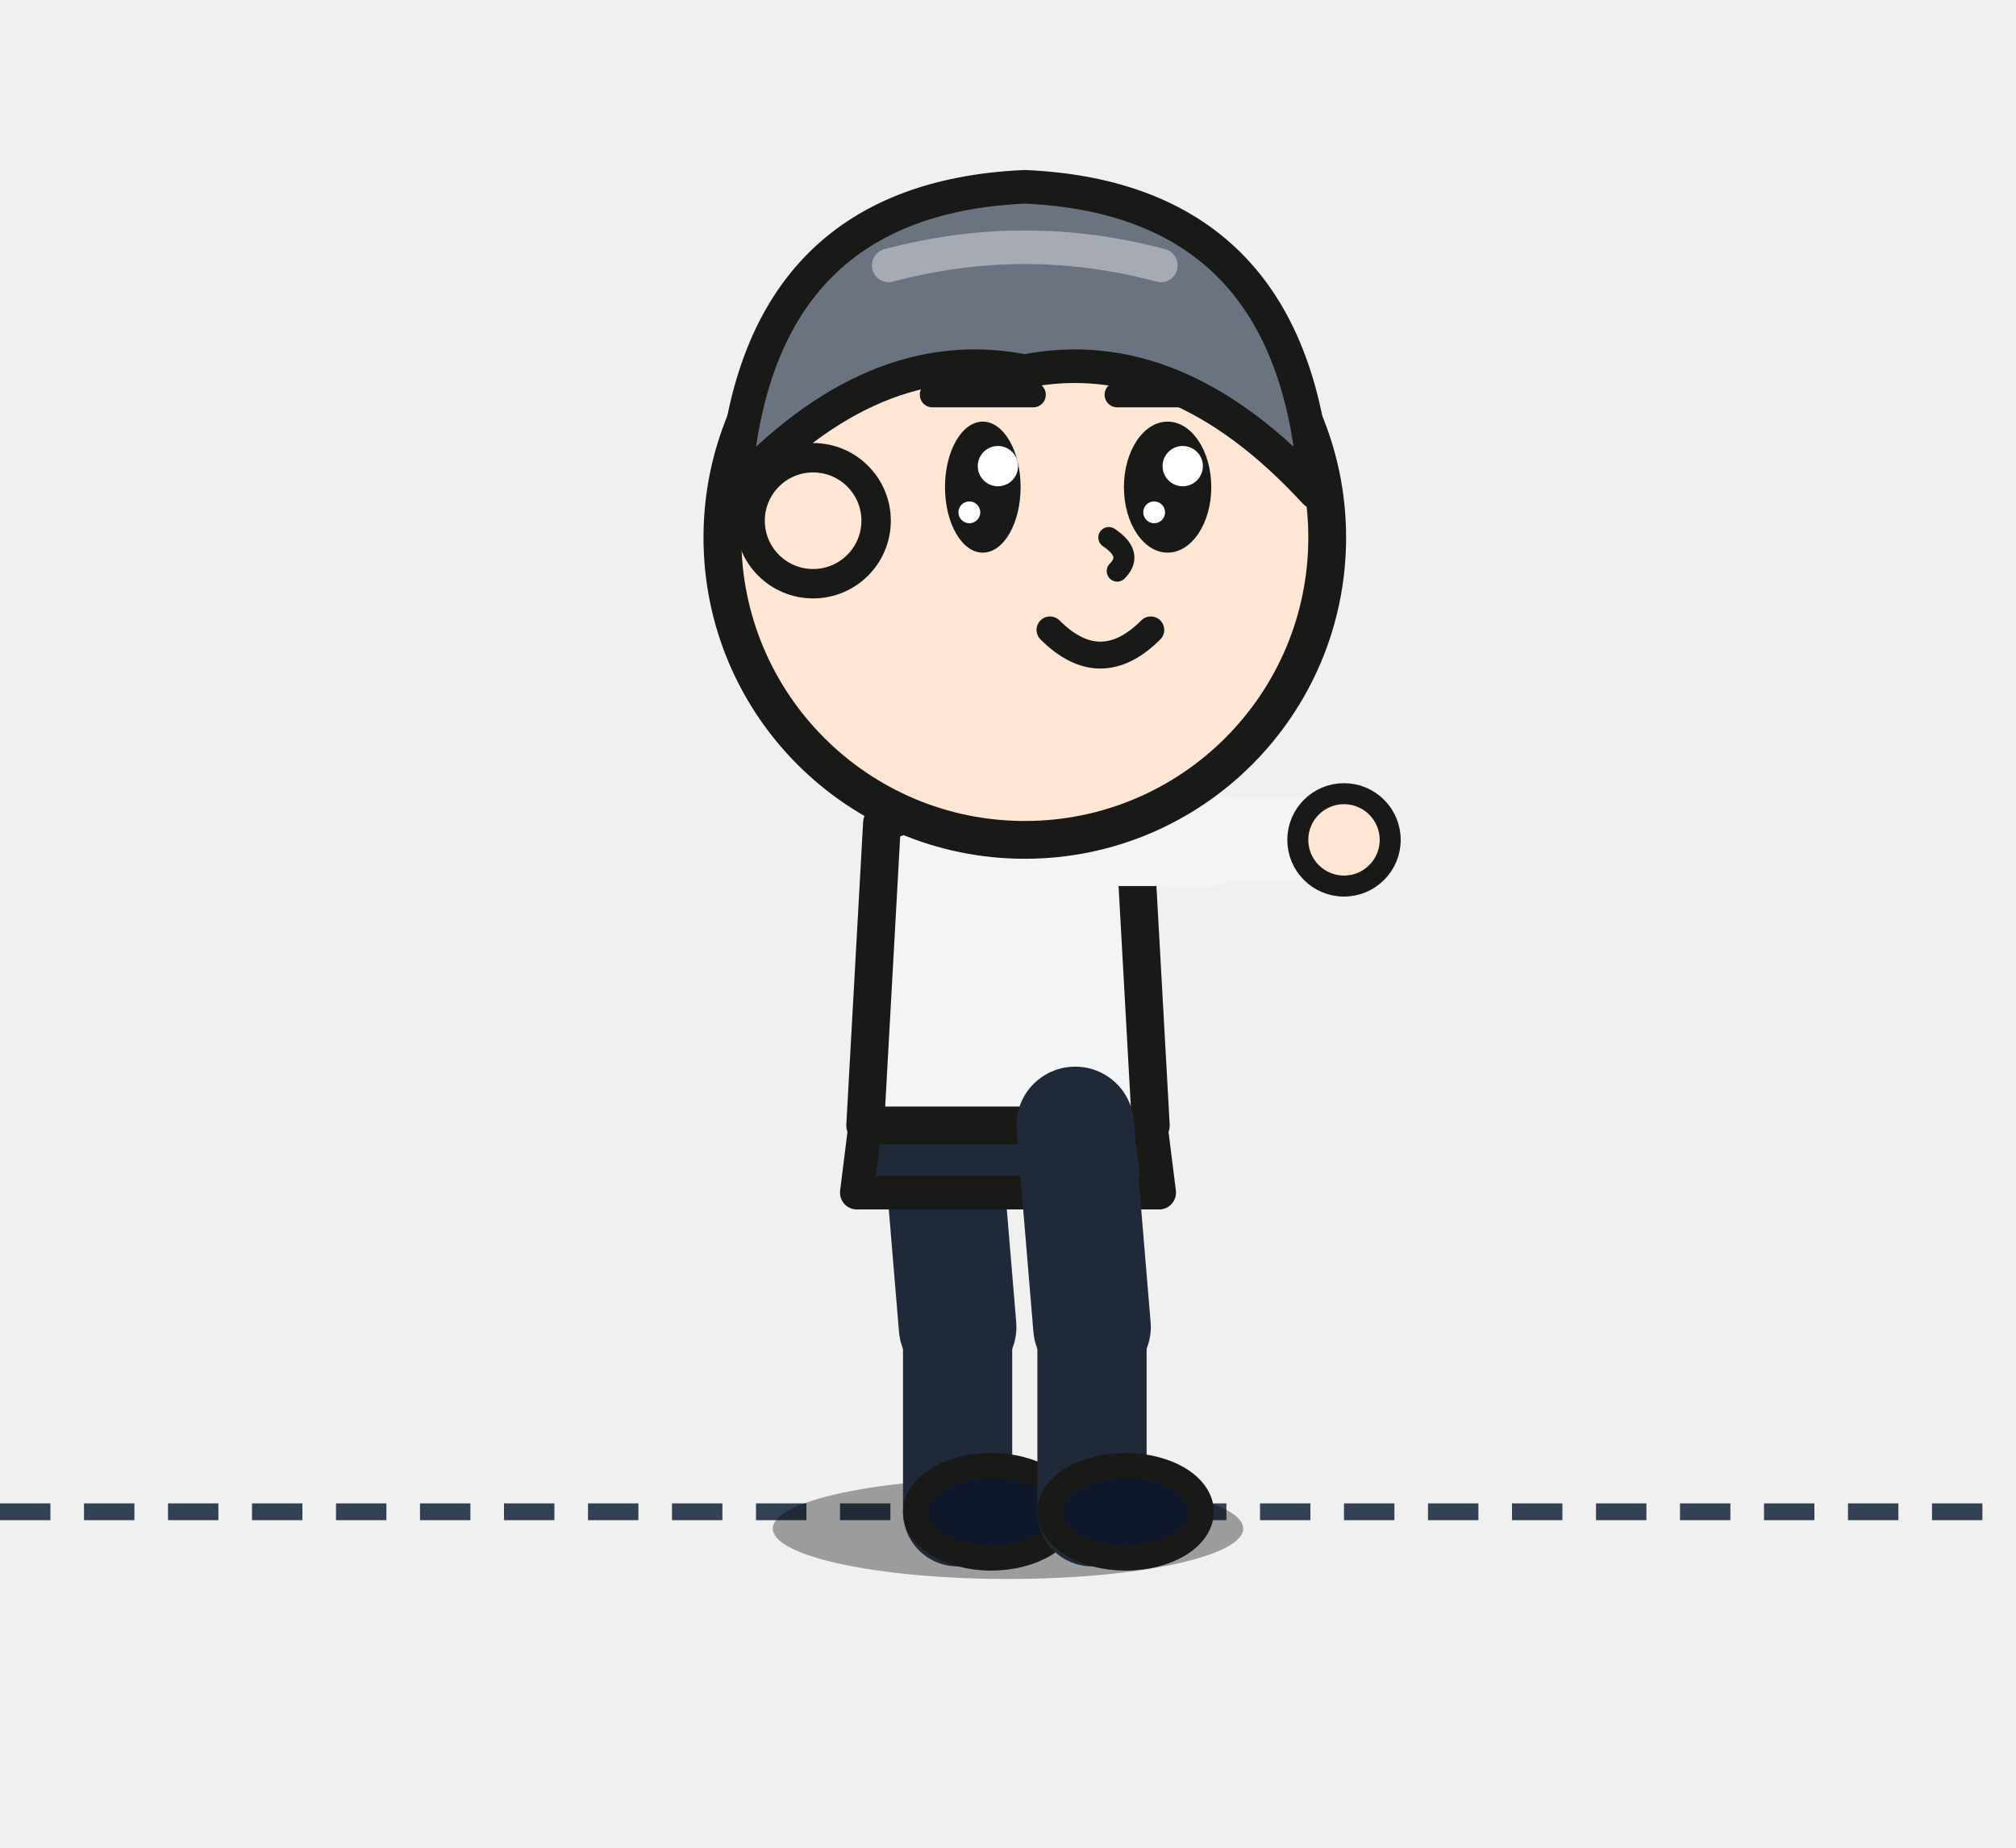
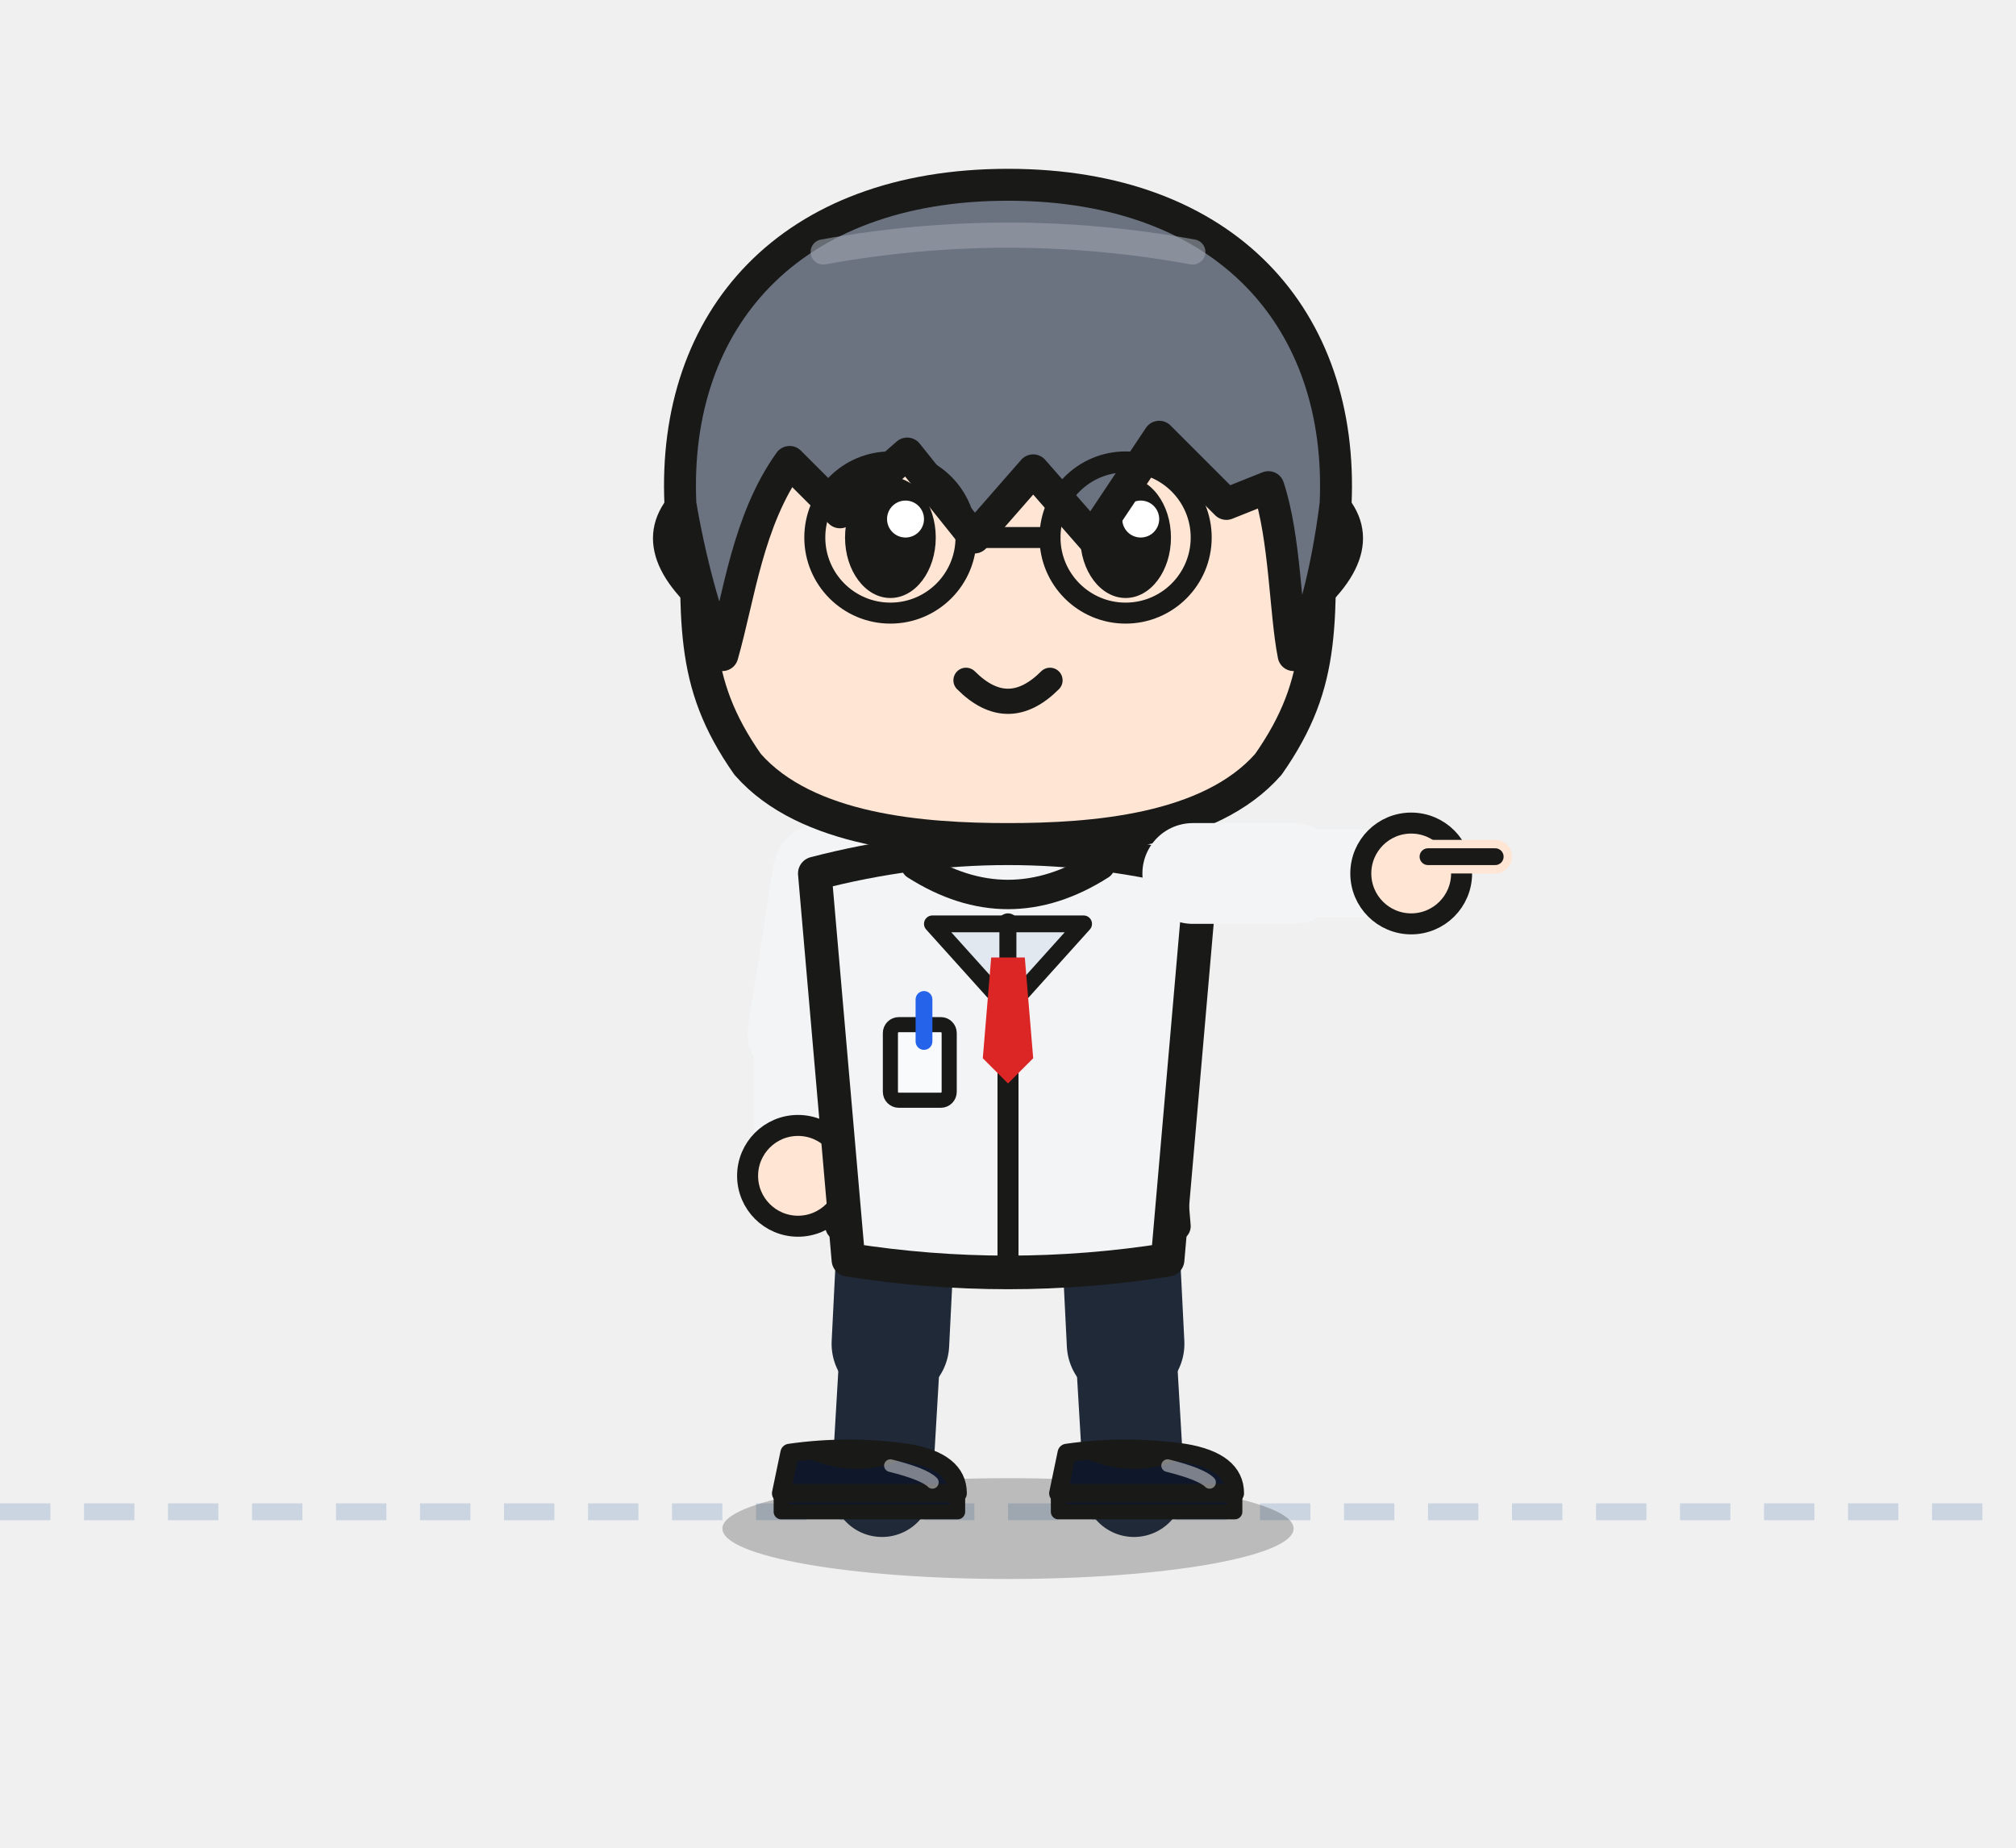
- <svg xmlns="http://www.w3.org/2000/svg" viewBox="-120 -180 240 220" width="480" height="440" style="background:#0f172a; border-radius:8px;">
-   <line x1="-120" y1="0" x2="120" y2="0" stroke="#334155" stroke-width="2" stroke-dasharray="6 4" />
+ <svg xmlns="http://www.w3.org/2000/svg" viewBox="-120 -180 240 220" width="480" height="440" style="background:#ffffff; border-radius:8px;">
+   <line x1="-120" y1="0" x2="120" y2="0" stroke="#cbd5e1" stroke-width="2" stroke-dasharray="6 4" />
  <g transform="scale(1 1)" stroke-linecap="round" stroke-linejoin="round">
-     <ellipse cx="0" cy="2" rx="28" ry="6" fill="rgba(0,0,0,0.35)" />
-     <line x1="-8" y1="-46" x2="-6" y2="-22" stroke="#1f2937" stroke-width="14" />
-     <line x1="-6" y1="-22" x2="-6" y2="0" stroke="#1f2937" stroke-width="13" />
-     <ellipse cx="-2" cy="0" rx="9" ry="5.5" fill="#0f172a" stroke="#191918" stroke-width="3" />
-     <line x1="-6" y1="-80" x2="-8" y2="-64" stroke="#f3f4f6" stroke-width="11" />
-     <line x1="-8" y1="-64" x2="-9" y2="-48" stroke="#f3f4f6" stroke-width="10" />
-     <circle cx="-9" cy="-48" r="5.5" fill="#ffe5d4" stroke="#191918" stroke-width="2.5" />
-     <polygon points="-16,-54 16,-54 18,-38 -18,-38" fill="#1f2937" stroke="#191918" stroke-width="4" />
-     <path d="M -15 -82 Q 0 -88 15 -82 L 17 -46 L -17 -46 Z" fill="#f3f4f6" stroke="#191918" stroke-width="4.5" />
-     <line x1="8" y1="-46" x2="10" y2="-22" stroke="#1f2937" stroke-width="14" />
-     <line x1="10" y1="-22" x2="10" y2="0" stroke="#1f2937" stroke-width="13" />
-     <ellipse cx="14" cy="0" rx="9" ry="5.5" fill="#0f172a" stroke="#191918" stroke-width="3" />
-     <line x1="6" y1="-80" x2="24" y2="-80" stroke="#f3f4f6" stroke-width="11" />
-     <line x1="24" y1="-80" x2="40" y2="-80" stroke="#f3f4f6" stroke-width="10" />
-     <circle cx="40" cy="-80" r="5.5" fill="#ffe5d4" stroke="#191918" stroke-width="2.5" />
-     <g transform="translate(2 -116)">
-       <circle cx="0" cy="0" r="36" fill="#ffe5d4" stroke="#191918" stroke-width="4.5" />
-       <circle cx="-25.2" cy="-2" r="7.5" fill="#ffe5d4" stroke="#191918" stroke-width="3.5" />
-       <ellipse cx="-5" cy="-6" rx="4.5" ry="7.8" fill="#191918" />
-       <circle cx="-3.2" cy="-8.5" r="2.4" fill="#ffffff" />
-       <circle cx="-6.6" cy="-3" r="1.3" fill="#ffffff" />
-       <ellipse cx="17" cy="-6" rx="5.2" ry="7.8" fill="#191918" />
-       <circle cx="18.8" cy="-8.5" r="2.4" fill="#ffffff" />
-       <circle cx="15.4" cy="-3" r="1.3" fill="#ffffff" />
-       <line x1="-11" y1="-17" x2="1" y2="-17" stroke="#191918" stroke-width="3" stroke-linecap="round" />
-       <line x1="11" y1="-17" x2="23" y2="-17" stroke="#191918" stroke-width="3" stroke-linecap="round" />
-       <path d="M 10 0 Q 13 2 11 4" stroke="#191918" stroke-width="2.5" stroke-linecap="round" fill="none" />
-       <path d="M 3 11 Q 9 17 15 11" stroke="#191918" stroke-width="3.2" stroke-linecap="round" fill="none" />
-       <path d="M -34.56 -5.4 Q -32.4 -40.32 0 -41.76 Q 32.4 -40.32 34.56 -5.4 Q 18 -23.4 0 -19.8 Q -18 -23.4 -34.56 -5.4 Z" fill="#6b7280" stroke="#191918" stroke-width="4" />
-       <path d="M -16.2 -32.4 Q 0 -36.72 16.2 -32.4" stroke="rgba(255,255,255,0.4)" stroke-width="4" stroke-linecap="round" fill="none" />
+     <ellipse cx="0" cy="2" rx="34" ry="6" fill="rgba(0,0,0,0.22)" />
+     <line x1="-22" y1="-76" x2="-25" y2="-57" stroke="#f3f4f6" stroke-width="12" />
+     <line x1="-25" y1="-57" x2="-25" y2="-40" stroke="#f3f4f6" stroke-width="10.5" />
+     <circle cx="-25" cy="-57" r="5.5" fill="#f3f4f6" />
+     <circle cx="-25" cy="-40" r="6" fill="#ffe5d4" stroke="#191918" stroke-width="2.5" />
+     <line x1="-13" y1="-40" x2="-14" y2="-20" stroke="#1f2937" stroke-width="14" stroke-linecap="round" />
+     <line x1="-14" y1="-20" x2="-15" y2="-3" stroke="#1f2937" stroke-width="12" stroke-linecap="round" />
+     <circle cx="-14" cy="-20" r="6.5" fill="#1f2937" />
+     <line x1="-21" y1="-5" x2="-9" y2="-5" stroke="#191918" stroke-width="2.5" stroke-linecap="round" />
+     <g transform="translate(-15 0) rotate(0)">
+       <path d="M -12 -2.2 L 9 -2.2 L 9 0 L -12 0 Z" fill="#0f172a" stroke="#191918" stroke-width="1.8" />
+       <path d="M -11 -7 Q -4 -8 3 -7 Q 9 -6 9 -2.2 L -12 -2.2 Z" fill="#0f172a" stroke="#191918" stroke-width="2.2" />
+       <path d="M -8 -7 Q -3 -5 2 -7" stroke="#191918" stroke-width="1.8" fill="none" />
+       <path d="M 1 -5.5 Q 5 -4.5 6 -3.5" stroke="#ffffff" stroke-width="1.5" stroke-linecap="round" fill="none" opacity="0.45" />
+     </g>
+     <line x1="13" y1="-40" x2="14" y2="-20" stroke="#1f2937" stroke-width="14" stroke-linecap="round" />
+     <line x1="14" y1="-20" x2="15" y2="-3" stroke="#1f2937" stroke-width="12" stroke-linecap="round" />
+     <circle cx="14" cy="-20" r="6.5" fill="#1f2937" />
+     <line x1="9" y1="-5" x2="21" y2="-5" stroke="#191918" stroke-width="2.5" stroke-linecap="round" />
+     <g transform="translate(15 0) rotate(0)">
+       <path d="M -9 -2.2 L 12 -2.2 L 12 0 L -9 0 Z" fill="#0f172a" stroke="#191918" stroke-width="1.8" />
+       <path d="M -8 -7 Q -1 -8 6 -7 Q 12 -6 12 -2.2 L -9 -2.2 Z" fill="#0f172a" stroke="#191918" stroke-width="2.2" />
+       <path d="M -5 -7 Q 0 -5 5 -7" stroke="#191918" stroke-width="1.8" fill="none" />
+       <path d="M 4 -5.5 Q 8 -4.5 9 -3.5" stroke="#ffffff" stroke-width="1.5" stroke-linecap="round" fill="none" opacity="0.45" />
+     </g>
+     <polygon points="-19,-46 19,-46 20,-34 -20,-34" fill="#1f2937" stroke="#191918" stroke-width="3.5" />
+     <path d="M 0 -44 L 0 -36 Q 0 -33 2 -32" stroke="#191918" stroke-width="2.5" stroke-linecap="round" fill="none" />
+     <line x1="-18" y1="-45" x2="18" y2="-45" stroke="#191918" stroke-width="2" opacity="0.5" />
+     <path d="M -8 -90 L 8 -90 L 10 -74 L -10 -74 Z" fill="#ffe5d4" stroke="#191918" stroke-width="3" />
+     <ellipse cx="0" cy="-87" rx="8" ry="3" fill="rgba(0,0,0,0.12)" />
+     <path d="M -23 -76 Q 0 -82 23 -76 L 19 -30 Q 0 -27 -19 -30 Z" fill="#f3f4f6" stroke="#191918" stroke-width="4" />
+     <path d="M -11 -77 Q 0 -70 11 -77" stroke="#191918" stroke-width="3.5" fill="none" />
+     <line x1="0" y1="-70" x2="0" y2="-30" stroke="#191918" stroke-width="2.5" />
+     <polygon points="-9,-70 0,-60 0,-70" fill="#e2e8f0" stroke="#191918" stroke-width="2" />
+     <polygon points="9,-70 0,-60 0,-70" fill="#e2e8f0" stroke="#191918" stroke-width="2" />
+     <rect x="-14" y="-58" width="7" height="9" rx="1" fill="#f8fafc" stroke="#191918" stroke-width="1.8" />
+     <line x1="-10" y1="-61" x2="-10" y2="-56" stroke="#2563eb" stroke-width="2" />
+     <polygon points="-2,-66 2,-66 3,-54 0,-51 -3,-54" fill="#dc2626" />
+     <g transform="translate(0 -118)">
+       <path d="M 0 -36 C 23 -36, 37 -22, 37 -4 C 37 12, 38 19, 31 29 C 24 37, 10 38, 0 38 C -10 38, -24 37, -31 29 C -38 19, -37 12, -37 -4 C -37 -22, -23 -36, 0 -36 Z" fill="#ffe5d4" stroke="#191918" stroke-width="4" />
+       <g stroke="#191918" stroke-width="3">
+         <path d="M -37 -4 Q -45 2 -36 10" fill="#ffe5d4" />
+         <path d="M 37 -4 Q 45 2 36 10" fill="#ffe5d4" />
+       </g>
+       <ellipse cx="-14" cy="2" rx="5.4" ry="7.2" fill="#191918" />
+       <circle cx="-12.2" cy="-0.2" r="2.2" fill="#ffffff" />
+       <ellipse cx="14" cy="2" rx="5.4" ry="7.2" fill="#191918" />
+       <circle cx="15.8" cy="-0.2" r="2.2" fill="#ffffff" />
+       <path d="M -20 -8 Q -14 -10 -8 -8" stroke="#191918" stroke-width="2.8" stroke-linecap="round" fill="none" />
+       <path d="M 8 -8 Q 14 -10 20 -8" stroke="#191918" stroke-width="2.8" stroke-linecap="round" fill="none" />
+       <path d="M -5 19 Q 0 24 5 19" stroke="#191918" stroke-width="3" stroke-linecap="round" fill="none" />
+       <path d="M -39 -2 C -40 -24, -26 -40, 0 -40 C 26 -40, 40 -24, 39 -2 C 38 6, 36 14, 34 16 C 33 11, 33 2, 31 -4 L 26 -2 L 18 -10 L 10 2 L 3 -6 L -4 2 L -12 -8 L -20 -1 L -26 -7 C -31 0, -32 9, -34 16 C -36 12, -38 4, -39 -2 Z" fill="#6b7280" stroke="#191918" stroke-width="3.8" />
+       <path d="M -22 -32 Q 0 -36 22 -32" stroke="#9ca3af" stroke-width="3" stroke-linecap="round" fill="none" opacity="0.6" />
+       <circle cx="-14" cy="2" r="9" stroke="#191918" stroke-width="2.5" fill="none" />
+       <circle cx="14" cy="2" r="9" stroke="#191918" stroke-width="2.5" fill="none" />
+       <line x1="-5" y1="2" x2="5" y2="2" stroke="#191918" stroke-width="2.5" />
+     </g>
+     <line x1="22" y1="-76" x2="34" y2="-76" stroke="#f3f4f6" stroke-width="12" />
+     <line x1="34" y1="-76" x2="48" y2="-76" stroke="#f3f4f6" stroke-width="10.5" />
+     <circle cx="34" cy="-76" r="5.5" fill="#f3f4f6" />
+     <g transform="translate(48 -76)">
+       <circle cx="0" cy="0" r="6" fill="#ffe5d4" stroke="#191918" stroke-width="2.5" />
+       <line x1="2" y1="-2" x2="10" y2="-2" stroke="#ffe5d4" stroke-width="4" stroke-linecap="round" />
+       <line x1="2" y1="-2" x2="10" y2="-2" stroke="#191918" stroke-width="2" stroke-linecap="round" />
    </g>
  </g>
</svg>
